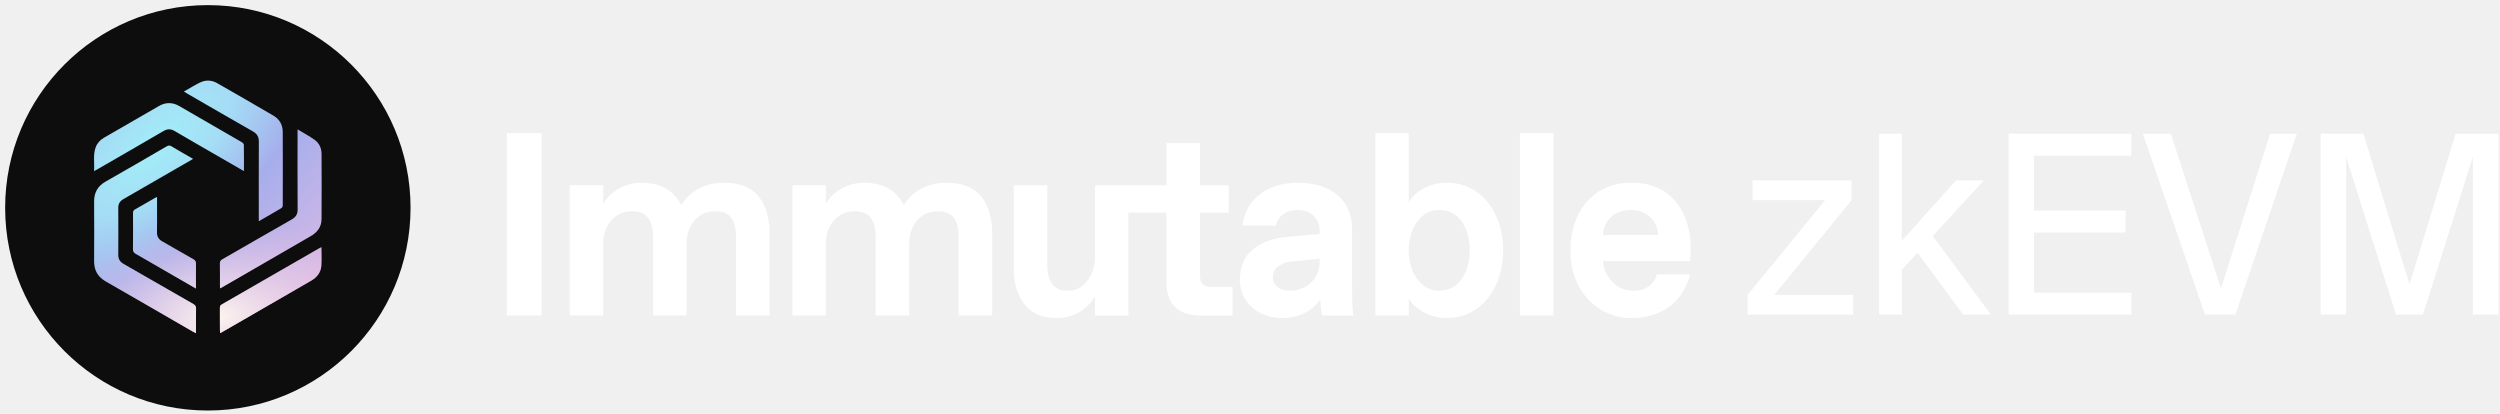
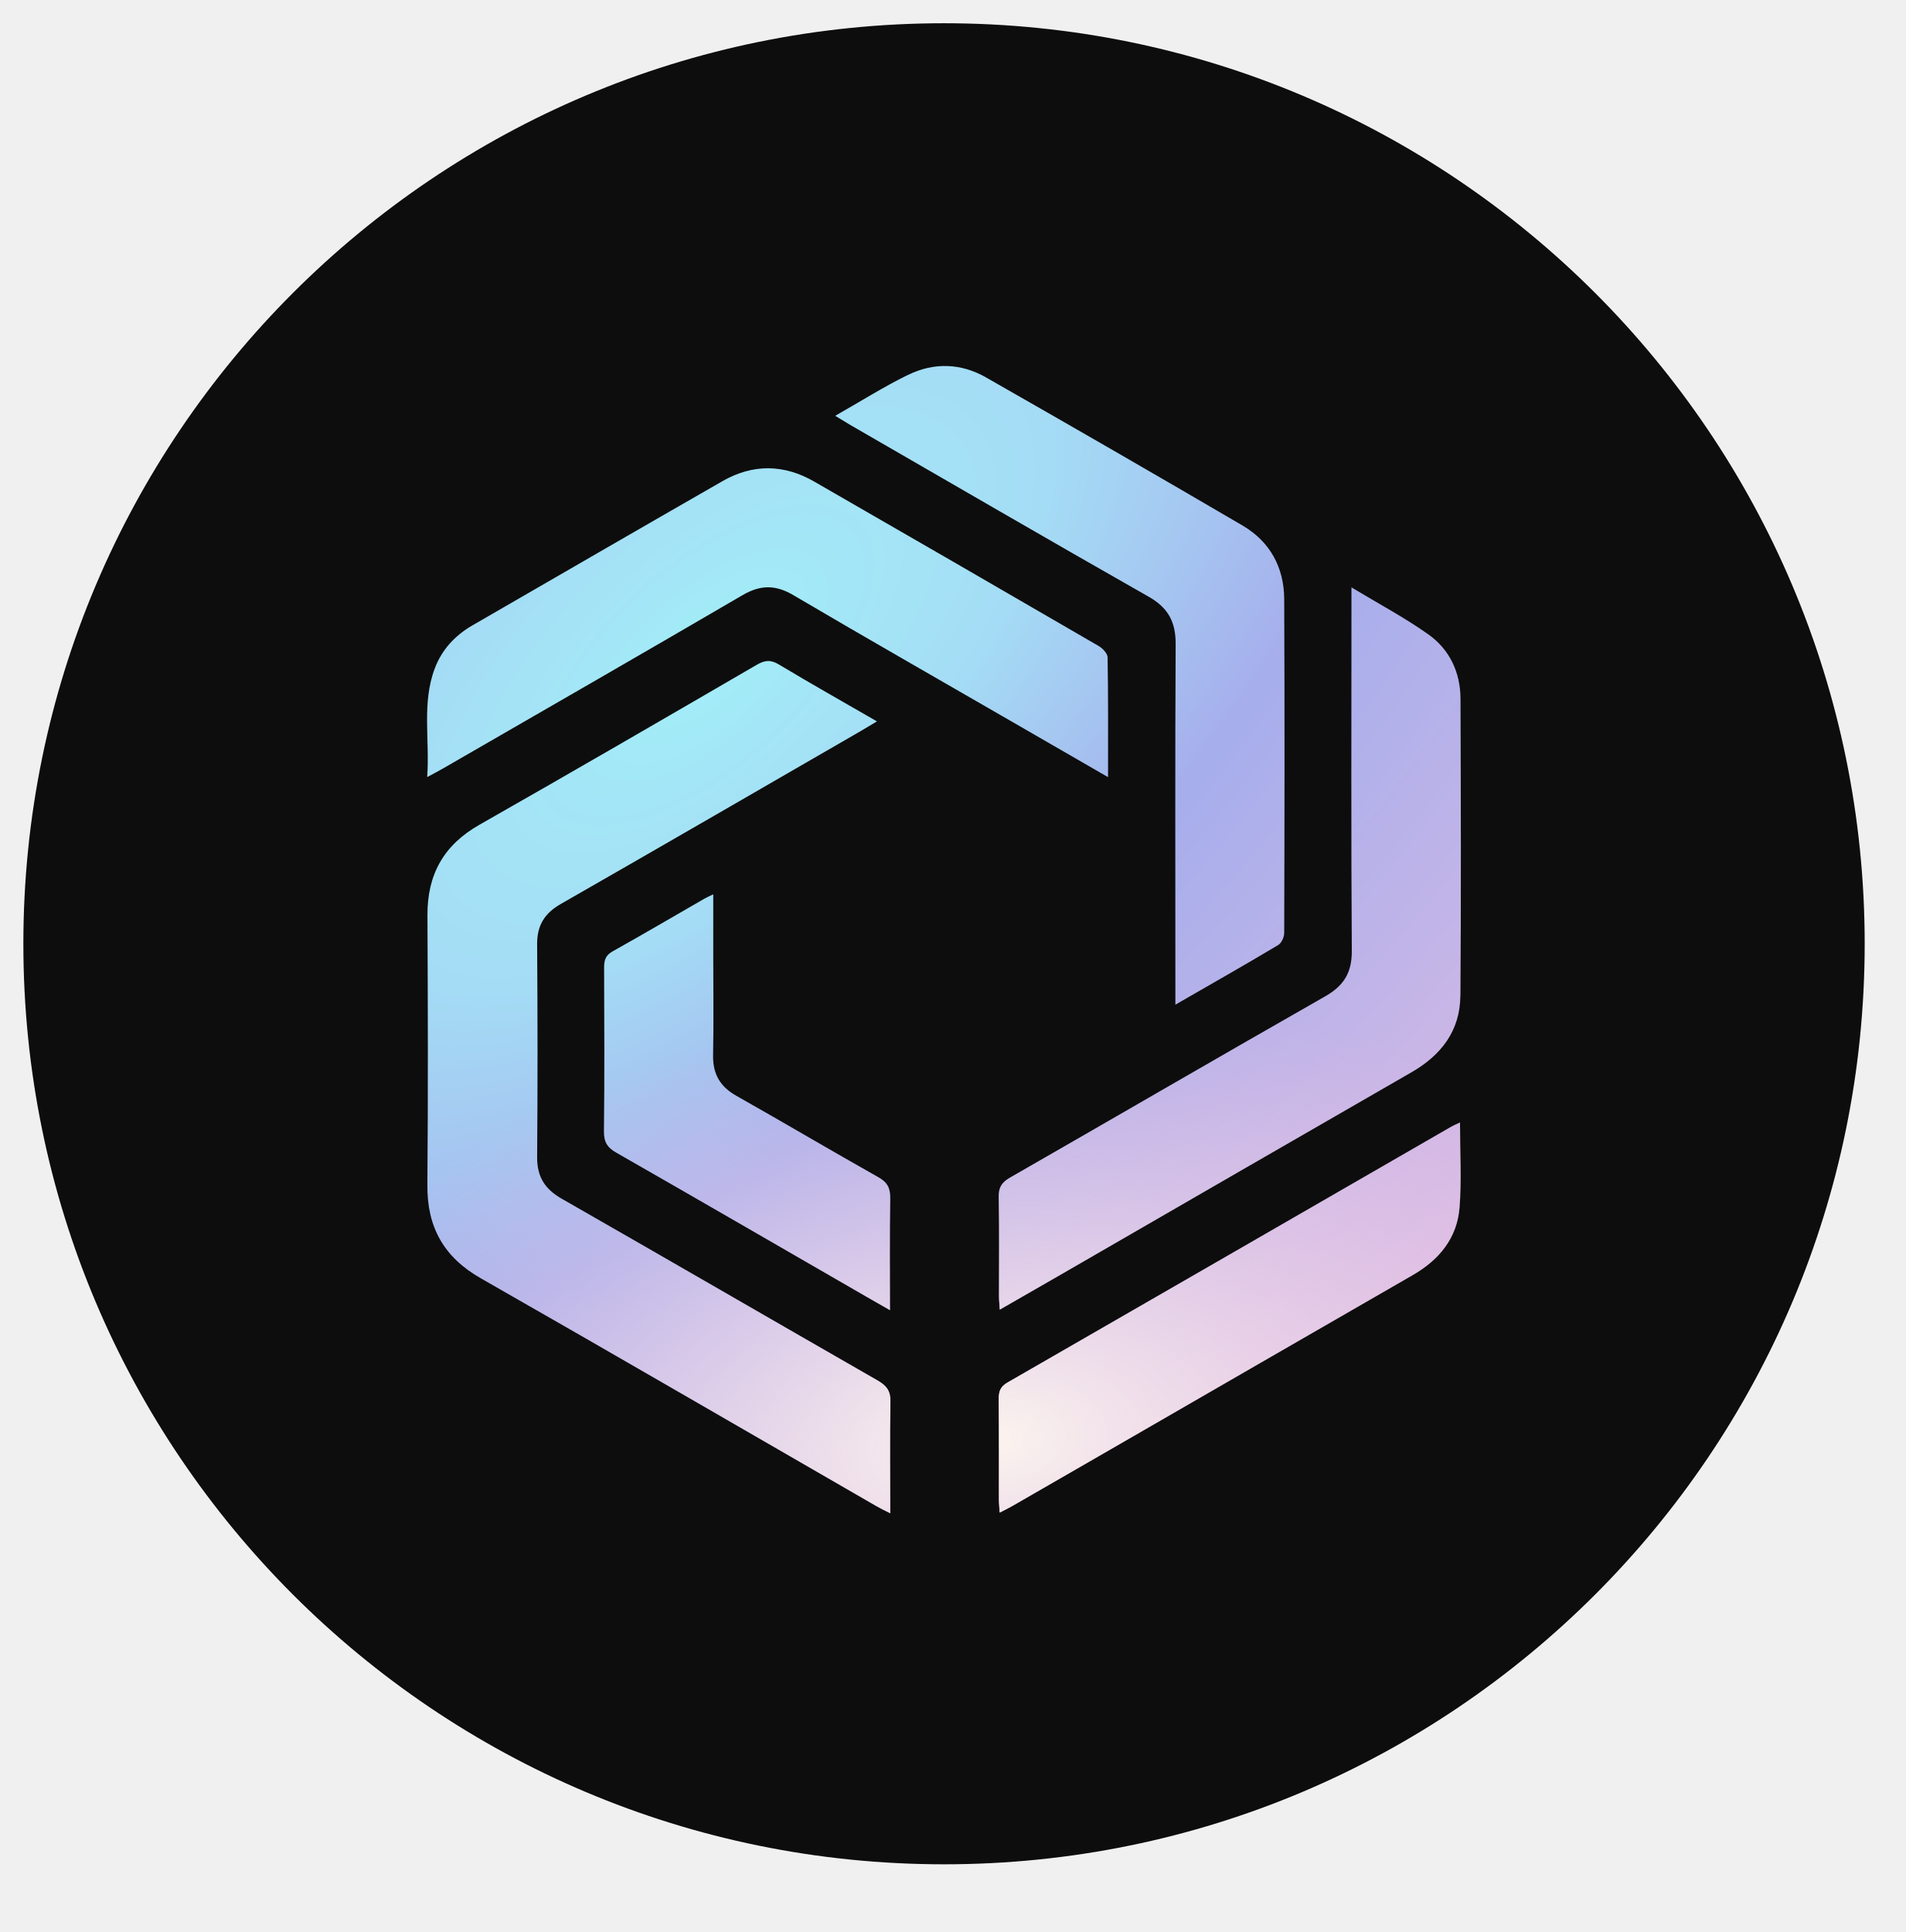
- <svg xmlns="http://www.w3.org/2000/svg" width="296" height="49" viewBox="0 0 296 49" fill="none">
+ <svg xmlns="http://www.w3.org/2000/svg" fill="none" viewBox="0 0 49.676 50.371" style="max-height: 500px" width="49.676" height="50.371">
  <g clip-path="url(#clip0_1838_4945)">
-     <path fill-rule="evenodd" clip-rule="evenodd" d="M60.016 15.766H64.13V37.349H60.016V15.766ZM80.646 24.288C81.763 22.494 83.639 21.637 85.682 21.637L85.693 21.631C87.569 21.631 88.943 22.173 89.82 23.256C90.685 24.355 91.115 25.816 91.115 27.638V37.349H87.151V28.106C87.151 26.059 86.419 25.021 84.794 25.021H84.554C82.718 25.021 81.288 26.628 81.288 28.783V37.349H77.324V28.106C77.324 26.059 76.565 25.021 74.94 25.021H74.7C72.868 25.021 71.422 26.628 71.422 28.783V37.349H67.458V21.936H71.422V24.119C72.45 22.449 74.153 21.637 75.984 21.637C78.145 21.637 79.809 22.539 80.646 24.288ZM112.041 21.637C109.998 21.637 108.122 22.494 107.005 24.288C106.173 22.539 104.504 21.637 102.343 21.637C100.512 21.637 98.809 22.449 97.781 24.119V21.936H93.817V37.349H97.781V28.783C97.781 26.628 99.228 25.021 101.059 25.021H101.299C102.924 25.021 103.683 26.059 103.683 28.106V37.349H107.647V28.783C107.647 26.628 109.077 25.021 110.913 25.021H111.154C112.778 25.021 113.51 26.059 113.51 28.106V37.349H117.474V27.638C117.474 25.816 117.044 24.355 116.179 23.256C115.302 22.173 113.928 21.631 112.052 21.631L112.041 21.637ZM142.074 25.179V32.268L142.069 32.262C142.069 33.678 142.353 33.966 143.755 33.966H145.943V37.355H142.069C139.489 37.355 138.104 35.956 138.104 33.351V25.179H133.604V37.355H129.64V35.099C128.702 36.678 127.077 37.66 125.185 37.66C123.471 37.66 122.175 37.135 121.327 36.064C120.461 35.009 120.031 33.599 120.031 31.806V21.947H123.995V31.354C123.995 33.34 124.816 34.422 126.262 34.422H126.502C128.228 34.422 129.646 32.663 129.646 30.509V21.942H138.11V16.945H142.074V21.942H145.486V25.179H142.074ZM160.091 27.175C160.091 23.622 157.528 21.637 153.681 21.637C149.834 21.637 147.439 23.791 147.11 26.713H151.09C151.18 25.776 152.118 24.874 153.547 24.874H153.798C155.256 24.874 156.244 25.94 156.244 27.327V27.705L152.397 28.049C150.755 28.185 149.415 28.664 148.371 29.51C147.327 30.35 146.808 31.557 146.808 33.125C146.763 35.832 149.075 37.688 151.816 37.654C153.77 37.654 155.378 36.813 156.333 35.471C156.361 36.283 156.422 36.915 156.512 37.355H160.236C160.13 36.633 160.085 35.505 160.085 33.965V27.175H160.091ZM156.244 31.061C156.244 33.001 154.647 34.417 152.844 34.417H152.603C151.515 34.417 150.711 33.802 150.711 32.849C150.711 32.262 150.934 31.822 151.381 31.506C151.827 31.191 152.347 31.01 152.933 30.965L156.244 30.621V31.055V31.061ZM166.802 23.938C167.455 22.81 169.152 21.637 171.196 21.637V21.631C175.472 21.558 178.018 25.427 177.974 29.64C178.018 33.853 175.472 37.721 171.196 37.648C169.158 37.648 167.455 36.475 166.802 35.347V37.349H162.837V15.766H166.802V23.938ZM170.286 34.411H170.526C172.508 34.411 174.015 32.505 174.015 29.611C174.015 26.718 172.524 24.868 170.526 24.868H170.286C168.465 24.823 166.768 26.808 166.796 29.64C166.768 32.471 168.465 34.456 170.286 34.411ZM183.921 15.766H179.957V37.349H183.921V15.766ZM185.947 29.645C185.903 25.038 188.734 21.575 193.206 21.637H193.211C197.667 21.592 200.213 24.964 200.168 29.465C200.168 29.764 200.151 30.249 200.107 30.909H189.794C189.945 32.973 191.587 34.417 193.239 34.417H193.491C194.92 34.417 195.886 33.605 196.17 32.477H200.107C199.359 35.544 196.947 37.654 193.206 37.654C189.376 37.716 185.875 34.569 185.947 29.645ZM192.943 24.874C191.274 24.874 189.889 26.002 189.8 27.824H196.327C196.237 26.002 194.853 24.874 193.183 24.874H192.943Z" fill="white" />
+     <path fill="white" d="M60.016 15.766H64.13V37.349H60.016V15.766ZM80.646 24.288C81.763 22.494 83.639 21.637 85.682 21.637L85.693 21.631C87.569 21.631 88.943 22.173 89.82 23.256C90.685 24.355 91.115 25.816 91.115 27.638V37.349H87.151V28.106C87.151 26.059 86.419 25.021 84.794 25.021H84.554C82.718 25.021 81.288 26.628 81.288 28.783V37.349H77.324V28.106C77.324 26.059 76.565 25.021 74.94 25.021H74.7C72.868 25.021 71.422 26.628 71.422 28.783V37.349H67.458V21.936H71.422V24.119C72.45 22.449 74.153 21.637 75.984 21.637C78.145 21.637 79.809 22.539 80.646 24.288ZM112.041 21.637C109.998 21.637 108.122 22.494 107.005 24.288C106.173 22.539 104.504 21.637 102.343 21.637C100.512 21.637 98.809 22.449 97.781 24.119V21.936H93.817V37.349H97.781V28.783C97.781 26.628 99.228 25.021 101.059 25.021H101.299C102.924 25.021 103.683 26.059 103.683 28.106V37.349H107.647V28.783C107.647 26.628 109.077 25.021 110.913 25.021H111.154C112.778 25.021 113.51 26.059 113.51 28.106V37.349H117.474V27.638C117.474 25.816 117.044 24.355 116.179 23.256C115.302 22.173 113.928 21.631 112.052 21.631L112.041 21.637ZM142.074 25.179V32.268L142.069 32.262C142.069 33.678 142.353 33.966 143.755 33.966H145.943V37.355H142.069C139.489 37.355 138.104 35.956 138.104 33.351V25.179H133.604V37.355H129.64V35.099C128.702 36.678 127.077 37.66 125.185 37.66C123.471 37.66 122.175 37.135 121.327 36.064C120.461 35.009 120.031 33.599 120.031 31.806V21.947H123.995V31.354C123.995 33.34 124.816 34.422 126.262 34.422H126.502C128.228 34.422 129.646 32.663 129.646 30.509V21.942H138.11V16.945H142.074V21.942H145.486V25.179H142.074ZM160.091 27.175C160.091 23.622 157.528 21.637 153.681 21.637C149.834 21.637 147.439 23.791 147.11 26.713H151.09C151.18 25.776 152.118 24.874 153.547 24.874H153.798C155.256 24.874 156.244 25.94 156.244 27.327V27.705L152.397 28.049C150.755 28.185 149.415 28.664 148.371 29.51C147.327 30.35 146.808 31.557 146.808 33.125C146.763 35.832 149.075 37.688 151.816 37.654C153.77 37.654 155.378 36.813 156.333 35.471C156.361 36.283 156.422 36.915 156.512 37.355H160.236C160.13 36.633 160.085 35.505 160.085 33.965V27.175H160.091ZM156.244 31.061C156.244 33.001 154.647 34.417 152.844 34.417H152.603C151.515 34.417 150.711 33.802 150.711 32.849C150.711 32.262 150.934 31.822 151.381 31.506C151.827 31.191 152.347 31.01 152.933 30.965L156.244 30.621V31.055V31.061ZM166.802 23.938C167.455 22.81 169.152 21.637 171.196 21.637V21.631C175.472 21.558 178.018 25.427 177.974 29.64C178.018 33.853 175.472 37.721 171.196 37.648C169.158 37.648 167.455 36.475 166.802 35.347V37.349H162.837V15.766H166.802V23.938ZM170.286 34.411H170.526C172.508 34.411 174.015 32.505 174.015 29.611C174.015 26.718 172.524 24.868 170.526 24.868H170.286C168.465 24.823 166.768 26.808 166.796 29.64C166.768 32.471 168.465 34.456 170.286 34.411ZM183.921 15.766H179.957V37.349H183.921V15.766ZM185.947 29.645C185.903 25.038 188.734 21.575 193.206 21.637H193.211C197.667 21.592 200.213 24.964 200.168 29.465C200.168 29.764 200.151 30.249 200.107 30.909H189.794C189.945 32.973 191.587 34.417 193.239 34.417H193.491C194.92 34.417 195.886 33.605 196.17 32.477H200.107C199.359 35.544 196.947 37.654 193.206 37.654C189.376 37.716 185.875 34.569 185.947 29.645ZM192.943 24.874C191.274 24.874 189.889 26.002 189.8 27.824H196.327C196.237 26.002 194.853 24.874 193.183 24.874H192.943Z" clip-rule="evenodd" fill-rule="evenodd" />
    <g clip-path="url(#clip1_1838_4945)">
-       <path d="M0.609 24.606C0.609 11.351 11.354 0.606 24.609 0.606C37.864 0.606 48.609 11.351 48.609 24.606C48.609 37.861 37.864 48.606 24.609 48.606C11.354 48.606 0.609 37.861 0.609 24.606Z" fill="#0D0D0D" />
-       <path d="M23.678 9.772C24.344 9.445 25.046 9.468 25.693 9.834C27.934 11.112 30.169 12.4 32.392 13.702C33.108 14.122 33.474 14.796 33.477 15.623C33.49 18.524 33.486 21.423 33.477 24.324C33.477 24.431 33.407 24.588 33.32 24.639C32.459 25.154 31.587 25.648 30.64 26.194V25.738C30.64 22.754 30.631 19.772 30.647 16.788C30.649 16.216 30.453 15.847 29.945 15.558C27.343 14.08 24.756 12.574 22.163 11.078C22.052 11.013 21.942 10.944 21.772 10.841C22.438 10.463 23.038 10.083 23.673 9.772H23.678ZM23.201 39.451C23.056 39.377 22.948 39.326 22.843 39.265C19.41 37.286 15.981 35.293 12.537 33.329C11.57 32.779 11.13 31.994 11.141 30.891C11.161 28.547 11.154 26.203 11.143 23.856C11.139 22.798 11.568 22.031 12.498 21.503C14.916 20.128 17.321 18.732 19.725 17.334C19.933 17.213 20.085 17.193 20.302 17.323C21.132 17.822 21.978 18.298 22.861 18.808C22.693 18.909 22.566 18.985 22.436 19.061C19.833 20.564 17.234 22.072 14.623 23.566C14.196 23.809 13.997 24.127 14.002 24.624C14.015 26.471 14.017 28.319 14.002 30.166C13.997 30.676 14.201 31 14.639 31.251C17.392 32.826 20.135 34.418 22.886 35.997C23.118 36.132 23.217 36.27 23.212 36.548C23.192 37.494 23.206 38.442 23.206 39.453L23.201 39.451ZM23.201 34.159C22.962 34.022 22.79 33.926 22.617 33.825C20.434 32.566 18.253 31.302 16.066 30.052C15.829 29.918 15.742 29.773 15.744 29.497C15.76 28.077 15.753 26.657 15.748 25.236C15.748 25.044 15.777 24.912 15.968 24.805C16.773 24.355 17.569 23.886 18.368 23.427C18.426 23.393 18.488 23.369 18.593 23.317V24.912C18.593 25.776 18.607 26.641 18.589 27.505C18.578 27.997 18.768 28.33 19.197 28.571C20.434 29.269 21.656 29.994 22.892 30.69C23.136 30.826 23.21 30.978 23.206 31.247C23.19 32.19 23.199 33.137 23.199 34.157L23.201 34.159ZM20.68 15.516C20.217 15.243 19.822 15.245 19.358 15.516C16.764 17.032 14.158 18.529 11.555 20.032C11.445 20.096 11.331 20.155 11.136 20.26C11.206 19.271 10.993 18.338 11.331 17.435C11.514 16.941 11.859 16.569 12.315 16.305C14.487 15.05 16.657 13.793 18.833 12.545C19.627 12.089 20.437 12.1 21.231 12.559C23.702 13.981 26.172 15.408 28.636 16.84C28.741 16.9 28.873 17.037 28.873 17.14C28.891 18.155 28.885 19.173 28.885 20.262C27.988 19.745 27.16 19.267 26.332 18.788C24.447 17.699 22.557 16.621 20.68 15.516ZM38.048 31.484C37.984 32.282 37.516 32.848 36.825 33.246C34.179 34.767 31.535 36.297 28.891 37.822C28.061 38.301 27.232 38.78 26.4 39.258C26.299 39.317 26.196 39.366 26.06 39.437C26.051 39.299 26.04 39.198 26.04 39.097C26.04 38.221 26.044 37.346 26.035 36.469C26.035 36.27 26.082 36.149 26.265 36.044C30.122 33.825 33.975 31.6 37.827 29.377C37.885 29.343 37.95 29.316 38.06 29.265C38.06 30.043 38.104 30.768 38.048 31.484ZM38.069 25.963C38.062 26.872 37.572 27.509 36.796 27.956C33.781 29.69 30.768 31.432 27.755 33.172C27.205 33.49 26.652 33.805 26.062 34.145C26.053 33.995 26.042 33.897 26.042 33.796C26.042 32.933 26.051 32.067 26.035 31.204C26.031 30.958 26.113 30.828 26.326 30.705C29.066 29.133 31.797 27.543 34.541 25.979C35.029 25.702 35.244 25.36 35.239 24.787C35.219 21.803 35.23 18.819 35.23 15.835V15.314C35.946 15.746 36.617 16.102 37.23 16.536C37.789 16.931 38.071 17.531 38.073 18.222C38.082 20.803 38.089 23.384 38.071 25.966L38.069 25.963Z" fill="url(#paint0_radial_1838_4945)" />
-       <path d="M23.678 9.772C24.344 9.445 25.046 9.468 25.693 9.834C27.934 11.112 30.169 12.4 32.392 13.702C33.108 14.122 33.474 14.796 33.477 15.623C33.49 18.524 33.486 21.423 33.477 24.324C33.477 24.431 33.407 24.588 33.32 24.639C32.459 25.154 31.587 25.648 30.64 26.194V25.738C30.64 22.754 30.631 19.772 30.647 16.788C30.649 16.216 30.453 15.847 29.945 15.558C27.343 14.08 24.756 12.574 22.163 11.078C22.052 11.013 21.942 10.944 21.772 10.841C22.438 10.463 23.038 10.083 23.673 9.772H23.678ZM23.201 39.451C23.056 39.377 22.948 39.326 22.843 39.265C19.41 37.286 15.981 35.293 12.537 33.329C11.57 32.779 11.13 31.994 11.141 30.891C11.161 28.547 11.154 26.203 11.143 23.856C11.139 22.798 11.568 22.031 12.498 21.503C14.916 20.128 17.321 18.732 19.725 17.334C19.933 17.213 20.085 17.193 20.302 17.323C21.132 17.822 21.978 18.298 22.861 18.808C22.693 18.909 22.566 18.985 22.436 19.061C19.833 20.564 17.234 22.072 14.623 23.566C14.196 23.809 13.997 24.127 14.002 24.624C14.015 26.471 14.017 28.319 14.002 30.166C13.997 30.676 14.201 31 14.639 31.251C17.392 32.826 20.135 34.418 22.886 35.997C23.118 36.132 23.217 36.27 23.212 36.548C23.192 37.494 23.206 38.442 23.206 39.453L23.201 39.451ZM23.201 34.159C22.962 34.022 22.79 33.926 22.617 33.825C20.434 32.566 18.253 31.302 16.066 30.052C15.829 29.918 15.742 29.773 15.744 29.497C15.76 28.077 15.753 26.657 15.748 25.236C15.748 25.044 15.777 24.912 15.968 24.805C16.773 24.355 17.569 23.886 18.368 23.427C18.426 23.393 18.488 23.369 18.593 23.317V24.912C18.593 25.776 18.607 26.641 18.589 27.505C18.578 27.997 18.768 28.33 19.197 28.571C20.434 29.269 21.656 29.994 22.892 30.69C23.136 30.826 23.21 30.978 23.206 31.247C23.19 32.19 23.199 33.137 23.199 34.157L23.201 34.159ZM20.68 15.516C20.217 15.243 19.822 15.245 19.358 15.516C16.764 17.032 14.158 18.529 11.555 20.032C11.445 20.096 11.331 20.155 11.136 20.26C11.206 19.271 10.993 18.338 11.331 17.435C11.514 16.941 11.859 16.569 12.315 16.305C14.487 15.05 16.657 13.793 18.833 12.545C19.627 12.089 20.437 12.1 21.231 12.559C23.702 13.981 26.172 15.408 28.636 16.84C28.741 16.9 28.873 17.037 28.873 17.14C28.891 18.155 28.885 19.173 28.885 20.262C27.988 19.745 27.16 19.267 26.332 18.788C24.447 17.699 22.557 16.621 20.68 15.516ZM38.048 31.484C37.984 32.282 37.516 32.848 36.825 33.246C34.179 34.767 31.535 36.297 28.891 37.822C28.061 38.301 27.232 38.78 26.4 39.258C26.299 39.317 26.196 39.366 26.06 39.437C26.051 39.299 26.04 39.198 26.04 39.097C26.04 38.221 26.044 37.346 26.035 36.469C26.035 36.27 26.082 36.149 26.265 36.044C30.122 33.825 33.975 31.6 37.827 29.377C37.885 29.343 37.95 29.316 38.06 29.265C38.06 30.043 38.104 30.768 38.048 31.484ZM38.069 25.963C38.062 26.872 37.572 27.509 36.796 27.956C33.781 29.69 30.768 31.432 27.755 33.172C27.205 33.49 26.652 33.805 26.062 34.145C26.053 33.995 26.042 33.897 26.042 33.796C26.042 32.933 26.051 32.067 26.035 31.204C26.031 30.958 26.113 30.828 26.326 30.705C29.066 29.133 31.797 27.543 34.541 25.979C35.029 25.702 35.244 25.36 35.239 24.787C35.219 21.803 35.23 18.819 35.23 15.835V15.314C35.946 15.746 36.617 16.102 37.23 16.536C37.789 16.931 38.071 17.531 38.073 18.222C38.082 20.803 38.089 23.384 38.071 25.966L38.069 25.963Z" fill="url(#paint1_radial_1838_4945)" />
+       <path fill="#0D0D0D" d="M0.609 24.606C0.609 11.351 11.354 0.606 24.609 0.606C37.864 0.606 48.609 11.351 48.609 24.606C48.609 37.861 37.864 48.606 24.609 48.606C11.354 48.606 0.609 37.861 0.609 24.606Z" />
+       <path fill="url(#paint0_radial_1838_4945)" d="M23.678 9.772C24.344 9.445 25.046 9.468 25.693 9.834C27.934 11.112 30.169 12.4 32.392 13.702C33.108 14.122 33.474 14.796 33.477 15.623C33.49 18.524 33.486 21.423 33.477 24.324C33.477 24.431 33.407 24.588 33.32 24.639C32.459 25.154 31.587 25.648 30.64 26.194V25.738C30.64 22.754 30.631 19.772 30.647 16.788C30.649 16.216 30.453 15.847 29.945 15.558C27.343 14.08 24.756 12.574 22.163 11.078C22.052 11.013 21.942 10.944 21.772 10.841C22.438 10.463 23.038 10.083 23.673 9.772H23.678ZM23.201 39.451C23.056 39.377 22.948 39.326 22.843 39.265C19.41 37.286 15.981 35.293 12.537 33.329C11.57 32.779 11.13 31.994 11.141 30.891C11.161 28.547 11.154 26.203 11.143 23.856C11.139 22.798 11.568 22.031 12.498 21.503C14.916 20.128 17.321 18.732 19.725 17.334C19.933 17.213 20.085 17.193 20.302 17.323C21.132 17.822 21.978 18.298 22.861 18.808C22.693 18.909 22.566 18.985 22.436 19.061C19.833 20.564 17.234 22.072 14.623 23.566C14.196 23.809 13.997 24.127 14.002 24.624C14.015 26.471 14.017 28.319 14.002 30.166C13.997 30.676 14.201 31 14.639 31.251C17.392 32.826 20.135 34.418 22.886 35.997C23.118 36.132 23.217 36.27 23.212 36.548C23.192 37.494 23.206 38.442 23.206 39.453L23.201 39.451ZM23.201 34.159C22.962 34.022 22.79 33.926 22.617 33.825C20.434 32.566 18.253 31.302 16.066 30.052C15.829 29.918 15.742 29.773 15.744 29.497C15.76 28.077 15.753 26.657 15.748 25.236C15.748 25.044 15.777 24.912 15.968 24.805C16.773 24.355 17.569 23.886 18.368 23.427C18.426 23.393 18.488 23.369 18.593 23.317V24.912C18.593 25.776 18.607 26.641 18.589 27.505C18.578 27.997 18.768 28.33 19.197 28.571C20.434 29.269 21.656 29.994 22.892 30.69C23.136 30.826 23.21 30.978 23.206 31.247C23.19 32.19 23.199 33.137 23.199 34.157L23.201 34.159ZM20.68 15.516C20.217 15.243 19.822 15.245 19.358 15.516C16.764 17.032 14.158 18.529 11.555 20.032C11.445 20.096 11.331 20.155 11.136 20.26C11.206 19.271 10.993 18.338 11.331 17.435C11.514 16.941 11.859 16.569 12.315 16.305C14.487 15.05 16.657 13.793 18.833 12.545C19.627 12.089 20.437 12.1 21.231 12.559C23.702 13.981 26.172 15.408 28.636 16.84C28.741 16.9 28.873 17.037 28.873 17.14C28.891 18.155 28.885 19.173 28.885 20.262C27.988 19.745 27.16 19.267 26.332 18.788C24.447 17.699 22.557 16.621 20.68 15.516ZM38.048 31.484C37.984 32.282 37.516 32.848 36.825 33.246C34.179 34.767 31.535 36.297 28.891 37.822C28.061 38.301 27.232 38.78 26.4 39.258C26.299 39.317 26.196 39.366 26.06 39.437C26.051 39.299 26.04 39.198 26.04 39.097C26.04 38.221 26.044 37.346 26.035 36.469C26.035 36.27 26.082 36.149 26.265 36.044C30.122 33.825 33.975 31.6 37.827 29.377C37.885 29.343 37.95 29.316 38.06 29.265C38.06 30.043 38.104 30.768 38.048 31.484ZM38.069 25.963C38.062 26.872 37.572 27.509 36.796 27.956C33.781 29.69 30.768 31.432 27.755 33.172C27.205 33.49 26.652 33.805 26.062 34.145C26.053 33.995 26.042 33.897 26.042 33.796C26.042 32.933 26.051 32.067 26.035 31.204C26.031 30.958 26.113 30.828 26.326 30.705C29.066 29.133 31.797 27.543 34.541 25.979C35.029 25.702 35.244 25.36 35.239 24.787C35.219 21.803 35.23 18.819 35.23 15.835V15.314C35.946 15.746 36.617 16.102 37.23 16.536C37.789 16.931 38.071 17.531 38.073 18.222C38.082 20.803 38.089 23.384 38.071 25.966L38.069 25.963Z" />
+       <path fill="url(#paint1_radial_1838_4945)" d="M23.678 9.772C24.344 9.445 25.046 9.468 25.693 9.834C27.934 11.112 30.169 12.4 32.392 13.702C33.108 14.122 33.474 14.796 33.477 15.623C33.49 18.524 33.486 21.423 33.477 24.324C33.477 24.431 33.407 24.588 33.32 24.639C32.459 25.154 31.587 25.648 30.64 26.194V25.738C30.64 22.754 30.631 19.772 30.647 16.788C30.649 16.216 30.453 15.847 29.945 15.558C27.343 14.08 24.756 12.574 22.163 11.078C22.052 11.013 21.942 10.944 21.772 10.841C22.438 10.463 23.038 10.083 23.673 9.772H23.678ZM23.201 39.451C23.056 39.377 22.948 39.326 22.843 39.265C19.41 37.286 15.981 35.293 12.537 33.329C11.57 32.779 11.13 31.994 11.141 30.891C11.161 28.547 11.154 26.203 11.143 23.856C11.139 22.798 11.568 22.031 12.498 21.503C14.916 20.128 17.321 18.732 19.725 17.334C19.933 17.213 20.085 17.193 20.302 17.323C21.132 17.822 21.978 18.298 22.861 18.808C22.693 18.909 22.566 18.985 22.436 19.061C19.833 20.564 17.234 22.072 14.623 23.566C14.196 23.809 13.997 24.127 14.002 24.624C14.015 26.471 14.017 28.319 14.002 30.166C13.997 30.676 14.201 31 14.639 31.251C17.392 32.826 20.135 34.418 22.886 35.997C23.118 36.132 23.217 36.27 23.212 36.548C23.192 37.494 23.206 38.442 23.206 39.453L23.201 39.451ZM23.201 34.159C22.962 34.022 22.79 33.926 22.617 33.825C20.434 32.566 18.253 31.302 16.066 30.052C15.829 29.918 15.742 29.773 15.744 29.497C15.76 28.077 15.753 26.657 15.748 25.236C15.748 25.044 15.777 24.912 15.968 24.805C16.773 24.355 17.569 23.886 18.368 23.427C18.426 23.393 18.488 23.369 18.593 23.317V24.912C18.593 25.776 18.607 26.641 18.589 27.505C18.578 27.997 18.768 28.33 19.197 28.571C20.434 29.269 21.656 29.994 22.892 30.69C23.136 30.826 23.21 30.978 23.206 31.247C23.19 32.19 23.199 33.137 23.199 34.157L23.201 34.159ZM20.68 15.516C20.217 15.243 19.822 15.245 19.358 15.516C16.764 17.032 14.158 18.529 11.555 20.032C11.445 20.096 11.331 20.155 11.136 20.26C11.206 19.271 10.993 18.338 11.331 17.435C11.514 16.941 11.859 16.569 12.315 16.305C14.487 15.05 16.657 13.793 18.833 12.545C19.627 12.089 20.437 12.1 21.231 12.559C23.702 13.981 26.172 15.408 28.636 16.84C28.741 16.9 28.873 17.037 28.873 17.14C28.891 18.155 28.885 19.173 28.885 20.262C27.988 19.745 27.16 19.267 26.332 18.788C24.447 17.699 22.557 16.621 20.68 15.516ZM38.048 31.484C37.984 32.282 37.516 32.848 36.825 33.246C34.179 34.767 31.535 36.297 28.891 37.822C28.061 38.301 27.232 38.78 26.4 39.258C26.299 39.317 26.196 39.366 26.06 39.437C26.051 39.299 26.04 39.198 26.04 39.097C26.04 38.221 26.044 37.346 26.035 36.469C26.035 36.27 26.082 36.149 26.265 36.044C30.122 33.825 33.975 31.6 37.827 29.377C37.885 29.343 37.95 29.316 38.06 29.265C38.06 30.043 38.104 30.768 38.048 31.484ZM38.069 25.963C38.062 26.872 37.572 27.509 36.796 27.956C33.781 29.69 30.768 31.432 27.755 33.172C27.205 33.49 26.652 33.805 26.062 34.145C26.053 33.995 26.042 33.897 26.042 33.796C26.042 32.933 26.051 32.067 26.035 31.204C26.031 30.958 26.113 30.828 26.326 30.705C29.066 29.133 31.797 27.543 34.541 25.979C35.029 25.702 35.244 25.36 35.239 24.787C35.219 21.803 35.23 18.819 35.23 15.835V15.314C35.946 15.746 36.617 16.102 37.23 16.536C37.789 16.931 38.071 17.531 38.073 18.222C38.082 20.803 38.089 23.384 38.071 25.966L38.069 25.963Z" />
    </g>
  </g>
-   <path d="M206.914 37.252V34.918L216.101 23.694H207.505V21.36H219.232V23.694L210.075 34.918H219.409V37.252H206.914Z" fill="white" />
-   <path d="M222.489 15.836H225.177V28.508L231.587 21.36H234.895L228.84 27.947L235.722 37.252H232.444L227.038 29.926L225.177 31.935V37.252H222.489V15.836Z" fill="white" />
-   <path d="M237.816 37.252V15.836H252.349V18.436H240.829V24.934H251.67V27.534H240.829V34.652H252.349V37.252H237.816Z" fill="white" />
-   <path d="M253.716 15.836H257.024L262.962 34.15L268.781 15.836H271.941L264.675 37.252H261.071L253.716 15.836Z" fill="white" />
-   <path d="M286.879 37.252H283.689L277.781 18.584V37.252H274.768V15.836H279.819L285.284 33.678L290.748 15.836H295.799V37.252H292.787V18.584L286.879 37.252Z" fill="white" />
+   <path fill="white" d="M206.914 37.252V34.918L216.101 23.694H207.505V21.36H219.232V23.694L210.075 34.918H219.409V37.252H206.914Z" />
+   <path fill="white" d="M222.489 15.836H225.177V28.508L231.587 21.36H234.895L228.84 27.947L235.722 37.252H232.444L227.038 29.926L225.177 31.935V37.252H222.489V15.836Z" />
+   <path fill="white" d="M237.816 37.252V15.836H252.349V18.436H240.829V24.934H251.67V27.534H240.829V34.652H252.349V37.252H237.816Z" />
+   <path fill="white" d="M253.716 15.836H257.024L262.962 34.15L268.781 15.836H271.941L264.675 37.252H261.071L253.716 15.836Z" />
+   <path fill="white" d="M286.879 37.252H283.689L277.781 18.584V37.252H274.768V15.836H279.819L285.284 33.678L290.748 15.836H295.799V37.252H292.787V18.584L286.879 37.252Z" />
  <defs>
-     <radialGradient id="paint0_radial_1838_4945" cx="0" cy="0" r="1" gradientUnits="userSpaceOnUse" gradientTransform="translate(18.2859 17.4452) rotate(47.9634) scale(29.574 62.3845)">
+     <radialGradient gradientTransform="translate(18.2859 17.4452) rotate(47.9634) scale(29.574 62.3845)" gradientUnits="userSpaceOnUse" r="1" cy="0" cx="0" id="paint0_radial_1838_4945">
      <stop stop-color="#A3EEF8" />
-       <stop offset="0.177" stop-color="#A4DCF5" />
-       <stop offset="0.38" stop-color="#A6AEEC" />
-       <stop offset="1" stop-color="#ECBEE1" />
+       <stop stop-color="#A4DCF5" offset="0.177" />
+       <stop stop-color="#A6AEEC" offset="0.38" />
+       <stop stop-color="#ECBEE1" offset="1" />
    </radialGradient>
-     <radialGradient id="paint1_radial_1838_4945" cx="0" cy="0" r="1" gradientUnits="userSpaceOnUse" gradientTransform="translate(25.7762 37.5965) rotate(84.8296) scale(16.0795 27.7668)">
+     <radialGradient gradientTransform="translate(25.7762 37.5965) rotate(84.8296) scale(16.0795 27.7668)" gradientUnits="userSpaceOnUse" r="1" cy="0" cx="0" id="paint1_radial_1838_4945">
      <stop stop-color="#FCF5EE" />
-       <stop offset="0.715" stop-color="#ECBEE1" stop-opacity="0" />
+       <stop stop-opacity="0" stop-color="#ECBEE1" offset="0.715" />
    </radialGradient>
    <clipPath id="clip0_1838_4945">
-       <rect width="200" height="48" fill="white" transform="translate(0.609375 0.605713)" />
+       <rect transform="translate(0.609375 0.605713)" fill="white" height="48" width="200" />
    </clipPath>
    <clipPath id="clip1_1838_4945">
-       <rect x="0.609" y="0.606" width="48" height="48" rx="24" fill="white" />
+       <rect fill="white" rx="24" height="48" width="48" y="0.606" x="0.609" />
    </clipPath>
  </defs>
</svg>
